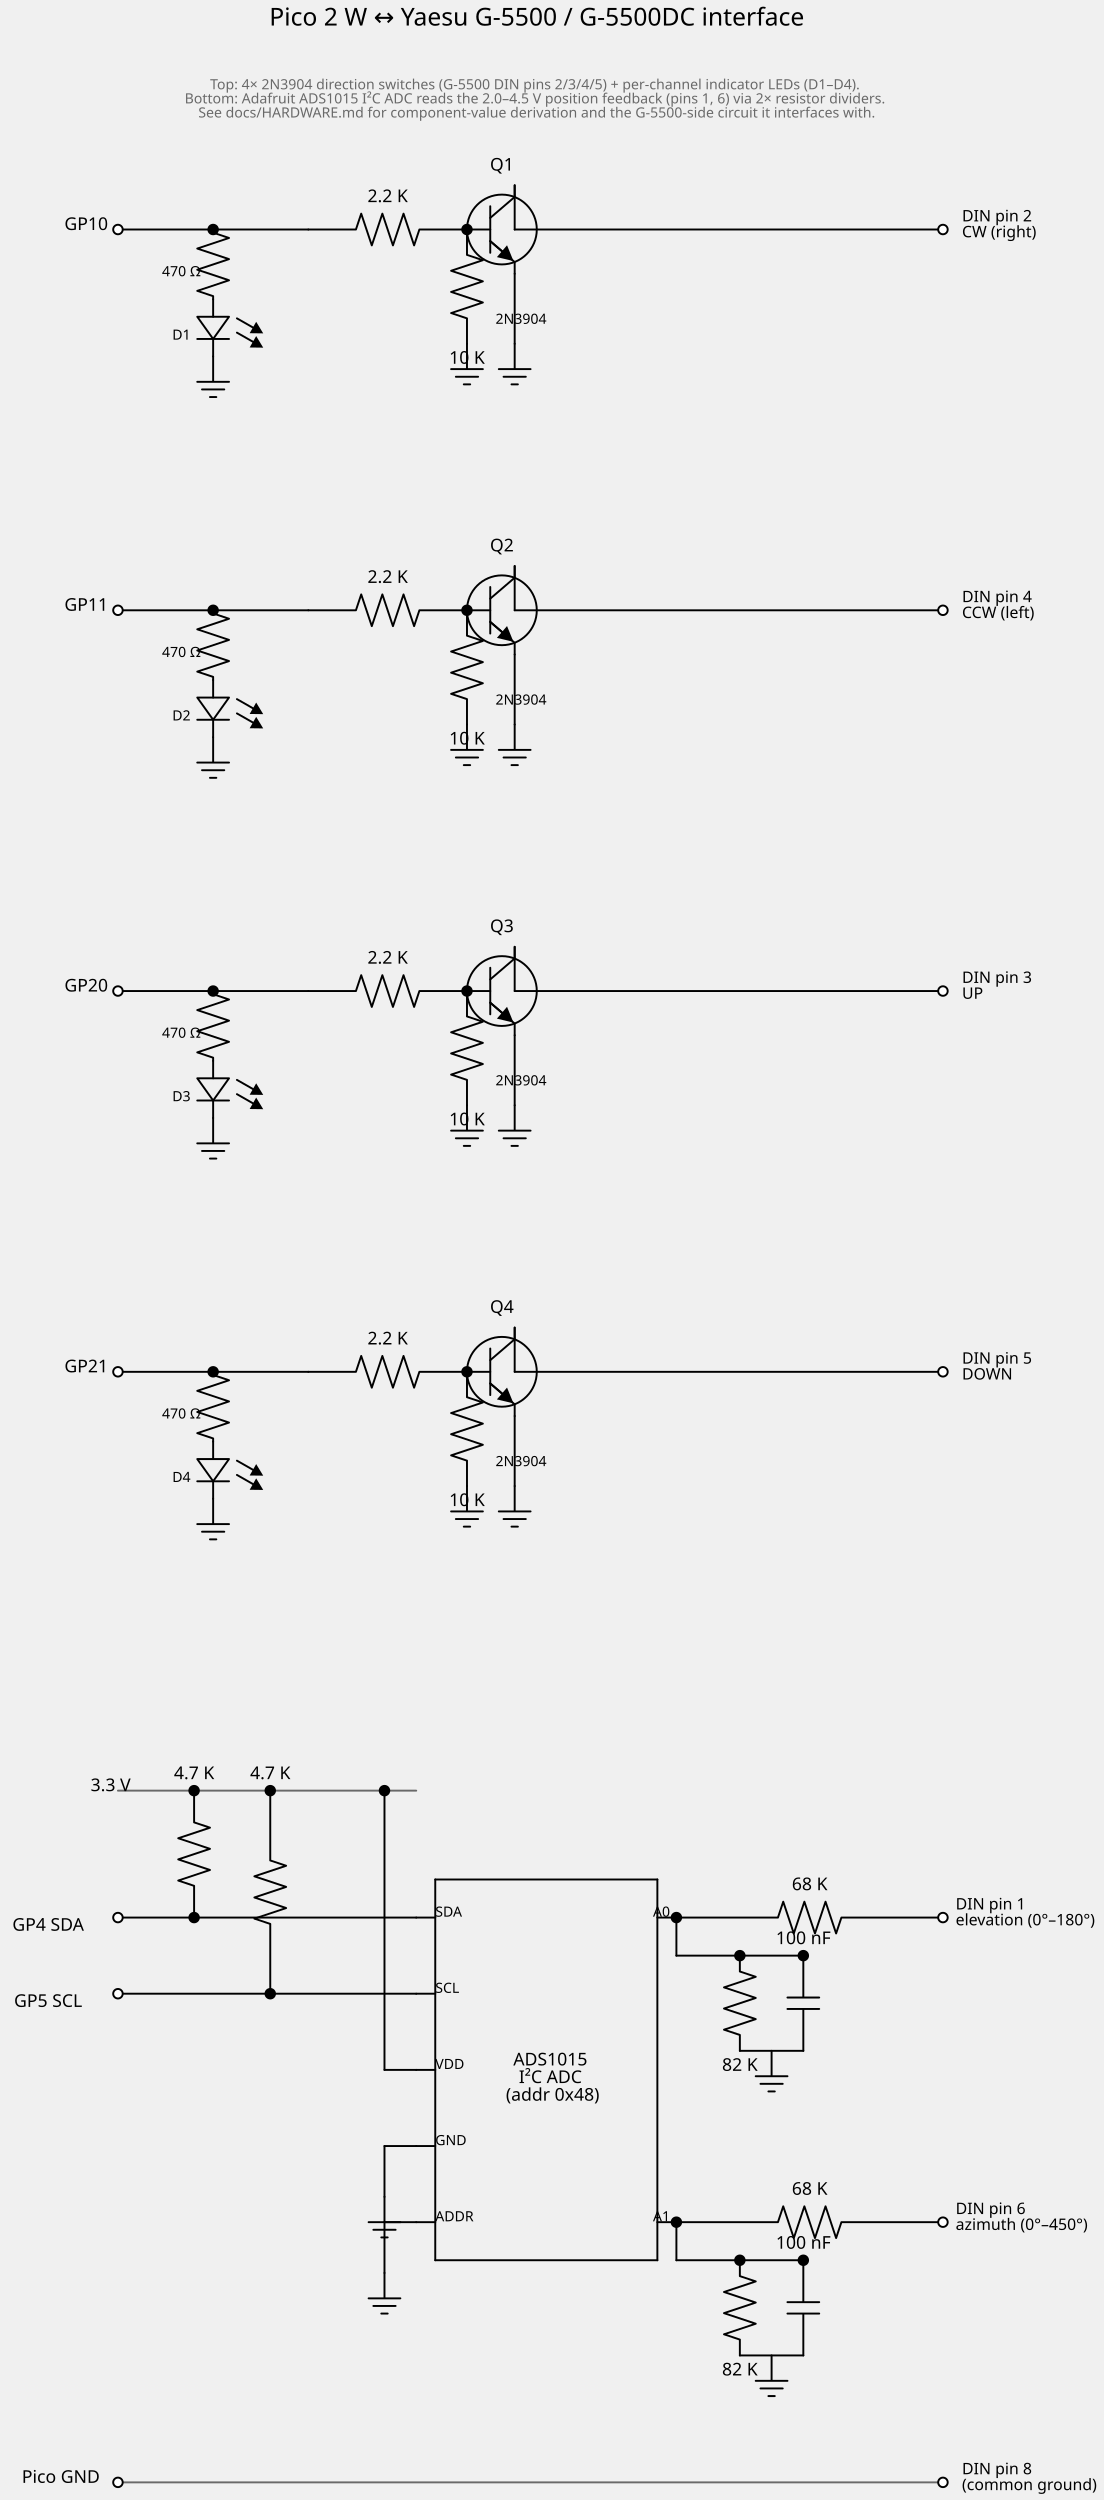
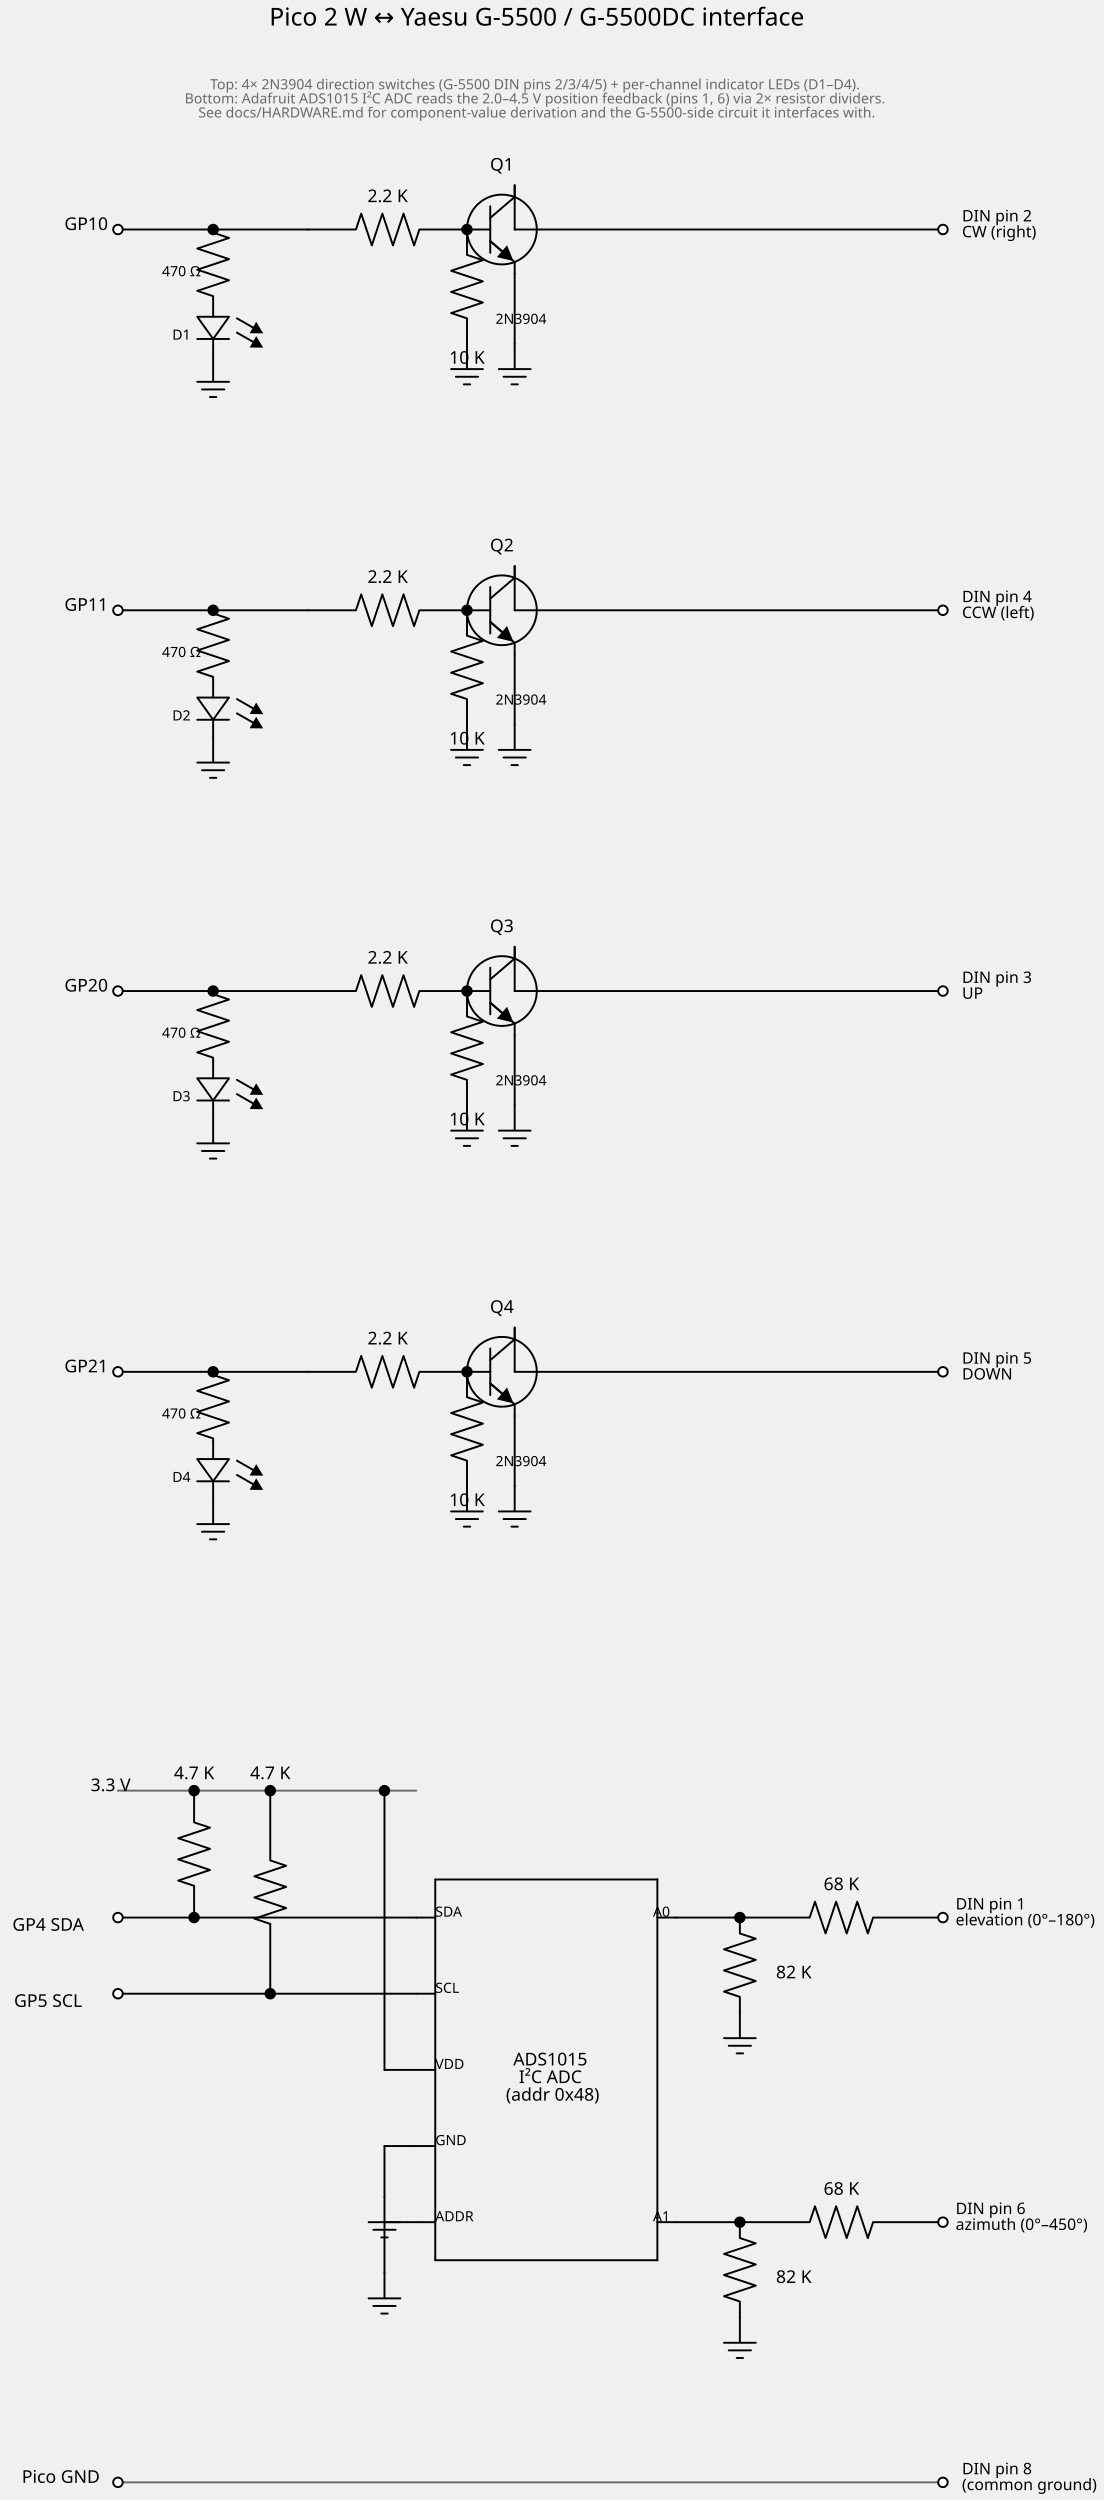
<svg xmlns="http://www.w3.org/2000/svg" xml:lang="en" height="1418.2pt" width="625.874pt" viewBox="-66.91 -130.2 625.874 1418.2">
  <polygon points="63,49.5 54,62.1 45,49.5 " style="stroke:black;fill:none;stroke-width:1.1;stroke-dasharray:-;stroke-linecap:round;stroke-linejoin:round;" />
  <circle cx="217.8" cy="-0.0" r="19.8" style="stroke:black;fill:none;stroke-width:1.1;stroke-dasharray:-;" />
  <polygon points="63,265.5 54,278.1 45,265.5 " style="stroke:black;fill:none;stroke-width:1.1;stroke-dasharray:-;stroke-linecap:round;stroke-linejoin:round;" />
  <circle cx="217.8" cy="216.0" r="19.8" style="stroke:black;fill:none;stroke-width:1.1;stroke-dasharray:-;" />
  <polygon points="63,481.5 54,494.1 45,481.5 " style="stroke:black;fill:none;stroke-width:1.1;stroke-dasharray:-;stroke-linecap:round;stroke-linejoin:round;" />
  <circle cx="217.8" cy="432.0" r="19.8" style="stroke:black;fill:none;stroke-width:1.1;stroke-dasharray:-;" />
  <polygon points="63,697.5 54,710.1 45,697.5 " style="stroke:black;fill:none;stroke-width:1.1;stroke-dasharray:-;stroke-linecap:round;stroke-linejoin:round;" />
  <circle cx="217.8" cy="648.0" r="19.8" style="stroke:black;fill:none;stroke-width:1.1;stroke-dasharray:-;" />
  <path d="M 0.0,-0.0 L 27.0,-0.0 L 54.0,-0.0" style="stroke:black;fill:none;stroke-width:1.1;stroke-dasharray:-;stroke-linecap:round;stroke-linejoin:round;" />
  <path d="M 54.0,-0.0 L 81.0,-0.0 L 108.0,-0.0" style="stroke:black;fill:none;stroke-width:1.1;stroke-dasharray:-;stroke-linecap:round;stroke-linejoin:round;" />
  <path d="M 54.0,-0.0 L 54.0,1.8 L 63.0,4.8 L 45.0,10.8 L 63.0,16.8 L 45.0,22.8 L 63,28.8 L 45,34.8 L 54,37.8 L 54,39.6" style="stroke:black;fill:none;stroke-width:1.1;stroke-dasharray:-;stroke-linecap:round;stroke-linejoin:round;" />
  <path d="M 54,39.6 L 54,49.5 M 63,62.1 L 45,62.1 M 54,62.1 L 54,72.0" style="stroke:black;fill:none;stroke-width:1.1;stroke-dasharray:-;stroke-linecap:round;stroke-linejoin:round;" />
  <path d="M 67.5,58.5 L 76.999,63.928" style="stroke:black;fill:none;stroke-width:1.1;stroke-dasharray:-;stroke-linecap:round;stroke-linejoin:round;" />
  <path d="M 81.514 66.508 L 75.57 66.428 L 78.428 61.427 Z" style="stroke:black;fill:black;stroke-linecap:butt;stroke-linejoin:miter;" />
  <path d="M 67.5,50.4 L 76.999,55.828" style="stroke:black;fill:none;stroke-width:1.1;stroke-dasharray:-;stroke-linecap:round;stroke-linejoin:round;" />
  <path d="M 81.514 58.408 L 75.57 58.328 L 78.428 53.327 Z" style="stroke:black;fill:black;stroke-linecap:butt;stroke-linejoin:miter;" />
  <path d="M 54,72.0 L 54,86.4 L 45,86.4 L 63,86.4 M 47.7,90.72 L 60.3,90.72 M 52.2,95.04 L 55.8,95.04" style="stroke:black;fill:none;stroke-width:1.1;stroke-dasharray:-;stroke-linecap:round;stroke-linejoin:round;" />
  <path d="M 108.0,-0.0 L 135.0,-0.0 L 138.0,-9.0 L 144.0,9.0 L 150,-9.0 L 156.0,9.0 L 162.0,-9.0 L 168,9.0 L 171.0,-0.0 L 198.0,-0.0" style="stroke:black;fill:none;stroke-width:1.1;stroke-dasharray:-;stroke-linecap:round;stroke-linejoin:round;" />
  <path d="M 198.0,-0.0 L 198.0,14.4 L 207.0,17.4 L 189.0,23.4 L 207.0,29.4 L 189.0,35.4 L 207.0,41.4 L 189.0,47.4 L 198.0,50.4 L 198.0,64.8" style="stroke:black;fill:none;stroke-width:1.1;stroke-dasharray:-;stroke-linecap:round;stroke-linejoin:round;" />
  <path d="M 198.0,64.8 L 198.0,79.2 L 189.0,79.2 L 207.0,79.2 M 191.7,83.52 L 204.3,83.52 M 196.2,87.84 L 199.8,87.84" style="stroke:black;fill:none;stroke-width:1.1;stroke-dasharray:-;stroke-linecap:round;stroke-linejoin:round;" />
  <path d="M 198.0,-0.0 L 211.2,-0.0" style="stroke:black;fill:none;stroke-width:1.1;stroke-dasharray:-;stroke-linecap:round;stroke-linejoin:round;" />
  <path d="M 211.2,-13.2 L 211.2,13.2" style="stroke:black;fill:none;stroke-width:1.1;stroke-dasharray:-;stroke-linecap:round;stroke-linejoin:round;" />
  <path d="M 211.2,-6.6 L 225.06,-18.48 L 225.06,-25.08" style="stroke:black;fill:none;stroke-width:1.1;stroke-dasharray:-;stroke-linecap:round;stroke-linejoin:round;" />
  <path d="M 211.2,6.6 L 225.06,18.48 L 225.06,25.08" style="stroke:black;fill:none;stroke-width:1.1;stroke-dasharray:-;stroke-linecap:round;stroke-linejoin:round;" />
  <path d="M 211.2,6.6 L 218.227,12.623" style="stroke:black;fill:none;stroke-width:1.1;stroke-dasharray:-;stroke-linecap:round;stroke-linejoin:round;" />
  <path d="M 223.541 17.178 L 215.884 15.356 L 220.57 9.89 Z" style="stroke:black;fill:black;stroke-linecap:butt;stroke-linejoin:miter;" />
  <path d="M 225.06,25.08 L 225.06,44.94 L 225.06,64.8" style="stroke:black;fill:none;stroke-width:1.1;stroke-dasharray:-;stroke-linecap:round;stroke-linejoin:round;" />
  <path d="M 225.06,64.8 L 225.06,79.2 L 216.06,79.2 L 234.06,79.2 M 218.76,83.52 L 231.36,83.52 M 223.26,87.84 L 226.86,87.84" style="stroke:black;fill:none;stroke-width:1.1;stroke-dasharray:-;stroke-linecap:round;stroke-linejoin:round;" />
  <path d="M 225.06,-25.08 L 225.06,-12.54 L 225.06,-0.0" style="stroke:black;fill:none;stroke-width:1.1;stroke-dasharray:-;stroke-linecap:round;stroke-linejoin:round;" />
  <path d="M 225.06,-0.0 L 346.53,-0.0 L 468.0,-0.0" style="stroke:black;fill:none;stroke-width:1.1;stroke-dasharray:-;stroke-linecap:round;stroke-linejoin:round;" />
  <path d="M 0.0,216.0 L 27.0,216.0 L 54.0,216.0" style="stroke:black;fill:none;stroke-width:1.1;stroke-dasharray:-;stroke-linecap:round;stroke-linejoin:round;" />
  <path d="M 54.0,216.0 L 81.0,216.0 L 108.0,216.0" style="stroke:black;fill:none;stroke-width:1.1;stroke-dasharray:-;stroke-linecap:round;stroke-linejoin:round;" />
  <path d="M 54.0,216.0 L 54.0,217.8 L 63.0,220.8 L 45.0,226.8 L 63.0,232.8 L 45.0,238.8 L 63,244.8 L 45,250.8 L 54,253.8 L 54,255.6" style="stroke:black;fill:none;stroke-width:1.1;stroke-dasharray:-;stroke-linecap:round;stroke-linejoin:round;" />
  <path d="M 54,255.6 L 54,265.5 M 63,278.1 L 45,278.1 M 54,278.1 L 54,288.0" style="stroke:black;fill:none;stroke-width:1.1;stroke-dasharray:-;stroke-linecap:round;stroke-linejoin:round;" />
  <path d="M 67.5,274.5 L 76.999,279.928" style="stroke:black;fill:none;stroke-width:1.1;stroke-dasharray:-;stroke-linecap:round;stroke-linejoin:round;" />
  <path d="M 81.514 282.508 L 75.57 282.428 L 78.428 277.427 Z" style="stroke:black;fill:black;stroke-linecap:butt;stroke-linejoin:miter;" />
  <path d="M 67.5,266.4 L 76.999,271.828" style="stroke:black;fill:none;stroke-width:1.1;stroke-dasharray:-;stroke-linecap:round;stroke-linejoin:round;" />
  <path d="M 81.514 274.408 L 75.57 274.328 L 78.428 269.327 Z" style="stroke:black;fill:black;stroke-linecap:butt;stroke-linejoin:miter;" />
  <path d="M 54,288.0 L 54,302.4 L 45,302.4 L 63,302.4 M 47.7,306.72 L 60.3,306.72 M 52.2,311.04 L 55.8,311.04" style="stroke:black;fill:none;stroke-width:1.1;stroke-dasharray:-;stroke-linecap:round;stroke-linejoin:round;" />
  <path d="M 108.0,216.0 L 135.0,216.0 L 138.0,207.0 L 144.0,225.0 L 150,207.0 L 156.0,225.0 L 162.0,207.0 L 168,225.0 L 171.0,216.0 L 198.0,216.0" style="stroke:black;fill:none;stroke-width:1.1;stroke-dasharray:-;stroke-linecap:round;stroke-linejoin:round;" />
  <path d="M 198.0,216.0 L 198.0,230.4 L 207.0,233.4 L 189.0,239.4 L 207.0,245.4 L 189.0,251.4 L 207.0,257.4 L 189.0,263.4 L 198.0,266.4 L 198.0,280.8" style="stroke:black;fill:none;stroke-width:1.1;stroke-dasharray:-;stroke-linecap:round;stroke-linejoin:round;" />
  <path d="M 198.0,280.8 L 198.0,295.2 L 189.0,295.2 L 207.0,295.2 M 191.7,299.52 L 204.3,299.52 M 196.2,303.84 L 199.8,303.84" style="stroke:black;fill:none;stroke-width:1.1;stroke-dasharray:-;stroke-linecap:round;stroke-linejoin:round;" />
  <path d="M 198.0,216.0 L 211.2,216.0" style="stroke:black;fill:none;stroke-width:1.1;stroke-dasharray:-;stroke-linecap:round;stroke-linejoin:round;" />
  <path d="M 211.2,202.8 L 211.2,229.2" style="stroke:black;fill:none;stroke-width:1.1;stroke-dasharray:-;stroke-linecap:round;stroke-linejoin:round;" />
  <path d="M 211.2,209.4 L 225.06,197.52 L 225.06,190.92" style="stroke:black;fill:none;stroke-width:1.1;stroke-dasharray:-;stroke-linecap:round;stroke-linejoin:round;" />
  <path d="M 211.2,222.6 L 225.06,234.48 L 225.06,241.08" style="stroke:black;fill:none;stroke-width:1.1;stroke-dasharray:-;stroke-linecap:round;stroke-linejoin:round;" />
  <path d="M 211.2,222.6 L 218.227,228.623" style="stroke:black;fill:none;stroke-width:1.1;stroke-dasharray:-;stroke-linecap:round;stroke-linejoin:round;" />
  <path d="M 223.541 233.178 L 215.884 231.356 L 220.57 225.89 Z" style="stroke:black;fill:black;stroke-linecap:butt;stroke-linejoin:miter;" />
  <path d="M 225.06,241.08 L 225.06,260.94 L 225.06,280.8" style="stroke:black;fill:none;stroke-width:1.1;stroke-dasharray:-;stroke-linecap:round;stroke-linejoin:round;" />
  <path d="M 225.06,280.8 L 225.06,295.2 L 216.06,295.2 L 234.06,295.2 M 218.76,299.52 L 231.36,299.52 M 223.26,303.84 L 226.86,303.84" style="stroke:black;fill:none;stroke-width:1.1;stroke-dasharray:-;stroke-linecap:round;stroke-linejoin:round;" />
  <path d="M 225.06,190.92 L 225.06,203.46 L 225.06,216.0" style="stroke:black;fill:none;stroke-width:1.1;stroke-dasharray:-;stroke-linecap:round;stroke-linejoin:round;" />
  <path d="M 225.06,216.0 L 346.53,216.0 L 468.0,216.0" style="stroke:black;fill:none;stroke-width:1.1;stroke-dasharray:-;stroke-linecap:round;stroke-linejoin:round;" />
  <path d="M 0.0,432.0 L 27.0,432.0 L 54.0,432.0" style="stroke:black;fill:none;stroke-width:1.1;stroke-dasharray:-;stroke-linecap:round;stroke-linejoin:round;" />
  <path d="M 54.0,432.0 L 81.0,432.0 L 108.0,432.0" style="stroke:black;fill:none;stroke-width:1.1;stroke-dasharray:-;stroke-linecap:round;stroke-linejoin:round;" />
  <path d="M 54.0,432.0 L 54.0,433.8 L 63.0,436.8 L 45.0,442.8 L 63.0,448.8 L 45.0,454.8 L 63,460.8 L 45,466.8 L 54,469.8 L 54,471.6" style="stroke:black;fill:none;stroke-width:1.1;stroke-dasharray:-;stroke-linecap:round;stroke-linejoin:round;" />
  <path d="M 54,471.6 L 54,481.5 M 63,494.1 L 45,494.1 M 54,494.1 L 54,504.0" style="stroke:black;fill:none;stroke-width:1.1;stroke-dasharray:-;stroke-linecap:round;stroke-linejoin:round;" />
  <path d="M 67.5,490.5 L 76.999,495.928" style="stroke:black;fill:none;stroke-width:1.1;stroke-dasharray:-;stroke-linecap:round;stroke-linejoin:round;" />
  <path d="M 81.514 498.508 L 75.57 498.428 L 78.428 493.427 Z" style="stroke:black;fill:black;stroke-linecap:butt;stroke-linejoin:miter;" />
  <path d="M 67.5,482.4 L 76.999,487.828" style="stroke:black;fill:none;stroke-width:1.1;stroke-dasharray:-;stroke-linecap:round;stroke-linejoin:round;" />
  <path d="M 81.514 490.408 L 75.57 490.328 L 78.428 485.327 Z" style="stroke:black;fill:black;stroke-linecap:butt;stroke-linejoin:miter;" />
  <path d="M 54,504.0 L 54,518.4 L 45,518.4 L 63,518.4 M 47.7,522.72 L 60.3,522.72 M 52.2,527.04 L 55.8,527.04" style="stroke:black;fill:none;stroke-width:1.1;stroke-dasharray:-;stroke-linecap:round;stroke-linejoin:round;" />
  <path d="M 108.0,432.0 L 135.0,432.0 L 138.0,423.0 L 144.0,441.0 L 150,423.0 L 156.0,441.0 L 162.0,423.0 L 168,441.0 L 171.0,432.0 L 198.0,432.0" style="stroke:black;fill:none;stroke-width:1.1;stroke-dasharray:-;stroke-linecap:round;stroke-linejoin:round;" />
  <path d="M 198.0,432.0 L 198.0,446.4 L 207.0,449.4 L 189.0,455.4 L 207.0,461.4 L 189.0,467.4 L 207.0,473.4 L 189.0,479.4 L 198.0,482.4 L 198.0,496.8" style="stroke:black;fill:none;stroke-width:1.1;stroke-dasharray:-;stroke-linecap:round;stroke-linejoin:round;" />
  <path d="M 198.0,496.8 L 198.0,511.2 L 189.0,511.2 L 207.0,511.2 M 191.7,515.52 L 204.3,515.52 M 196.2,519.84 L 199.8,519.84" style="stroke:black;fill:none;stroke-width:1.1;stroke-dasharray:-;stroke-linecap:round;stroke-linejoin:round;" />
  <path d="M 198.0,432.0 L 211.2,432.0" style="stroke:black;fill:none;stroke-width:1.1;stroke-dasharray:-;stroke-linecap:round;stroke-linejoin:round;" />
  <path d="M 211.2,418.8 L 211.2,445.2" style="stroke:black;fill:none;stroke-width:1.1;stroke-dasharray:-;stroke-linecap:round;stroke-linejoin:round;" />
  <path d="M 211.2,425.4 L 225.06,413.52 L 225.06,406.92" style="stroke:black;fill:none;stroke-width:1.1;stroke-dasharray:-;stroke-linecap:round;stroke-linejoin:round;" />
  <path d="M 211.2,438.6 L 225.06,450.48 L 225.06,457.08" style="stroke:black;fill:none;stroke-width:1.1;stroke-dasharray:-;stroke-linecap:round;stroke-linejoin:round;" />
  <path d="M 211.2,438.6 L 218.227,444.623" style="stroke:black;fill:none;stroke-width:1.1;stroke-dasharray:-;stroke-linecap:round;stroke-linejoin:round;" />
  <path d="M 223.541 449.178 L 215.884 447.356 L 220.57 441.89 Z" style="stroke:black;fill:black;stroke-linecap:butt;stroke-linejoin:miter;" />
  <path d="M 225.06,457.08 L 225.06,476.94 L 225.06,496.8" style="stroke:black;fill:none;stroke-width:1.1;stroke-dasharray:-;stroke-linecap:round;stroke-linejoin:round;" />
  <path d="M 225.06,496.8 L 225.06,511.2 L 216.06,511.2 L 234.06,511.2 M 218.76,515.52 L 231.36,515.52 M 223.26,519.84 L 226.86,519.84" style="stroke:black;fill:none;stroke-width:1.1;stroke-dasharray:-;stroke-linecap:round;stroke-linejoin:round;" />
  <path d="M 225.06,406.92 L 225.06,419.46 L 225.06,432.0" style="stroke:black;fill:none;stroke-width:1.1;stroke-dasharray:-;stroke-linecap:round;stroke-linejoin:round;" />
  <path d="M 225.06,432.0 L 346.53,432.0 L 468.0,432.0" style="stroke:black;fill:none;stroke-width:1.1;stroke-dasharray:-;stroke-linecap:round;stroke-linejoin:round;" />
  <path d="M 0.0,648.0 L 27.0,648.0 L 54.0,648.0" style="stroke:black;fill:none;stroke-width:1.1;stroke-dasharray:-;stroke-linecap:round;stroke-linejoin:round;" />
  <path d="M 54.0,648.0 L 81.0,648.0 L 108.0,648.0" style="stroke:black;fill:none;stroke-width:1.1;stroke-dasharray:-;stroke-linecap:round;stroke-linejoin:round;" />
  <path d="M 54.0,648.0 L 54.0,649.8 L 63.0,652.8 L 45.0,658.8 L 63.0,664.8 L 45.0,670.8 L 63,676.8 L 45,682.8 L 54,685.8 L 54,687.6" style="stroke:black;fill:none;stroke-width:1.1;stroke-dasharray:-;stroke-linecap:round;stroke-linejoin:round;" />
  <path d="M 54,687.6 L 54,697.5 M 63,710.1 L 45,710.1 M 54,710.1 L 54,720.0" style="stroke:black;fill:none;stroke-width:1.1;stroke-dasharray:-;stroke-linecap:round;stroke-linejoin:round;" />
  <path d="M 67.5,706.5 L 76.999,711.928" style="stroke:black;fill:none;stroke-width:1.1;stroke-dasharray:-;stroke-linecap:round;stroke-linejoin:round;" />
  <path d="M 81.514 714.508 L 75.57 714.428 L 78.428 709.427 Z" style="stroke:black;fill:black;stroke-linecap:butt;stroke-linejoin:miter;" />
  <path d="M 67.5,698.4 L 76.999,703.828" style="stroke:black;fill:none;stroke-width:1.1;stroke-dasharray:-;stroke-linecap:round;stroke-linejoin:round;" />
  <path d="M 81.514 706.408 L 75.57 706.328 L 78.428 701.327 Z" style="stroke:black;fill:black;stroke-linecap:butt;stroke-linejoin:miter;" />
  <path d="M 54,720.0 L 54,734.4 L 45,734.4 L 63,734.4 M 47.7,738.72 L 60.3,738.72 M 52.2,743.04 L 55.8,743.04" style="stroke:black;fill:none;stroke-width:1.1;stroke-dasharray:-;stroke-linecap:round;stroke-linejoin:round;" />
  <path d="M 108.0,648.0 L 135.0,648.0 L 138.0,639.0 L 144.0,657.0 L 150,639.0 L 156.0,657.0 L 162.0,639.0 L 168,657.0 L 171.0,648.0 L 198.0,648.0" style="stroke:black;fill:none;stroke-width:1.1;stroke-dasharray:-;stroke-linecap:round;stroke-linejoin:round;" />
  <path d="M 198.0,648.0 L 198.0,662.4 L 207.0,665.4 L 189.0,671.4 L 207.0,677.4 L 189.0,683.4 L 207.0,689.4 L 189.0,695.4 L 198.0,698.4 L 198.0,712.8" style="stroke:black;fill:none;stroke-width:1.1;stroke-dasharray:-;stroke-linecap:round;stroke-linejoin:round;" />
  <path d="M 198.0,712.8 L 198.0,727.2 L 189.0,727.2 L 207.0,727.2 M 191.7,731.52 L 204.3,731.52 M 196.2,735.84 L 199.8,735.84" style="stroke:black;fill:none;stroke-width:1.1;stroke-dasharray:-;stroke-linecap:round;stroke-linejoin:round;" />
  <path d="M 198.0,648.0 L 211.2,648.0" style="stroke:black;fill:none;stroke-width:1.1;stroke-dasharray:-;stroke-linecap:round;stroke-linejoin:round;" />
  <path d="M 211.2,634.8 L 211.2,661.2" style="stroke:black;fill:none;stroke-width:1.1;stroke-dasharray:-;stroke-linecap:round;stroke-linejoin:round;" />
  <path d="M 211.2,641.4 L 225.06,629.52 L 225.06,622.92" style="stroke:black;fill:none;stroke-width:1.1;stroke-dasharray:-;stroke-linecap:round;stroke-linejoin:round;" />
  <path d="M 211.2,654.6 L 225.06,666.48 L 225.06,673.08" style="stroke:black;fill:none;stroke-width:1.1;stroke-dasharray:-;stroke-linecap:round;stroke-linejoin:round;" />
  <path d="M 211.2,654.6 L 218.227,660.623" style="stroke:black;fill:none;stroke-width:1.1;stroke-dasharray:-;stroke-linecap:round;stroke-linejoin:round;" />
  <path d="M 223.541 665.178 L 215.884 663.356 L 220.57 657.89 Z" style="stroke:black;fill:black;stroke-linecap:butt;stroke-linejoin:miter;" />
  <path d="M 225.06,673.08 L 225.06,692.94 L 225.06,712.8" style="stroke:black;fill:none;stroke-width:1.1;stroke-dasharray:-;stroke-linecap:round;stroke-linejoin:round;" />
  <path d="M 225.06,712.8 L 225.06,727.2 L 216.06,727.2 L 234.06,727.2 M 218.76,731.52 L 231.36,731.52 M 223.26,735.84 L 226.86,735.84" style="stroke:black;fill:none;stroke-width:1.1;stroke-dasharray:-;stroke-linecap:round;stroke-linejoin:round;" />
  <path d="M 225.06,622.92 L 225.06,635.46 L 225.06,648.0" style="stroke:black;fill:none;stroke-width:1.1;stroke-dasharray:-;stroke-linecap:round;stroke-linejoin:round;" />
  <path d="M 225.06,648.0 L 346.53,648.0 L 468.0,648.0" style="stroke:black;fill:none;stroke-width:1.1;stroke-dasharray:-;stroke-linecap:round;stroke-linejoin:round;" />
  <path d="M 180.0,1152.0 L 243.0,1152.0 L 306.0,1152.0" style="stroke:black;fill:none;stroke-width:1.1;stroke-dasharray:-;stroke-linecap:round;stroke-linejoin:round;" />
  <path d="M 306.0,1152.0 L 306.0,1044.0 L 306.0,936.0" style="stroke:black;fill:none;stroke-width:1.1;stroke-dasharray:-;stroke-linecap:round;stroke-linejoin:round;" />
  <path d="M 306.0,936.0 L 243.0,936.0 L 180.0,936.0" style="stroke:black;fill:none;stroke-width:1.1;stroke-dasharray:-;stroke-linecap:round;stroke-linejoin:round;" />
  <path d="M 180.0,936.0 L 180.0,1044.0 L 180.0,1152.0" style="stroke:black;fill:none;stroke-width:1.1;stroke-dasharray:-;stroke-linecap:round;stroke-linejoin:round;" />
  <path d="M 169.2,957.6 L 174.6,957.6 L 180.0,957.6" style="stroke:black;fill:none;stroke-width:1.1;stroke-dasharray:-;stroke-linecap:round;stroke-linejoin:round;" />
  <path d="M 169.2,1000.8 L 174.6,1000.8 L 180.0,1000.8" style="stroke:black;fill:none;stroke-width:1.1;stroke-dasharray:-;stroke-linecap:round;stroke-linejoin:round;" />
  <path d="M 169.2,1044.0 L 174.6,1044.0 L 180.0,1044.0" style="stroke:black;fill:none;stroke-width:1.1;stroke-dasharray:-;stroke-linecap:round;stroke-linejoin:round;" />
  <path d="M 169.2,1087.2 L 174.6,1087.2 L 180.0,1087.2" style="stroke:black;fill:none;stroke-width:1.1;stroke-dasharray:-;stroke-linecap:round;stroke-linejoin:round;" />
  <path d="M 169.2,1130.4 L 174.6,1130.4 L 180.0,1130.4" style="stroke:black;fill:none;stroke-width:1.1;stroke-dasharray:-;stroke-linecap:round;stroke-linejoin:round;" />
  <path d="M 306.0,957.6 L 311.4,957.6 L 316.8,957.6" style="stroke:black;fill:none;stroke-width:1.1;stroke-dasharray:-;stroke-linecap:round;stroke-linejoin:round;" />
  <path d="M 306.0,1130.4 L 311.4,1130.4 L 316.8,1130.4" style="stroke:black;fill:none;stroke-width:1.1;stroke-dasharray:-;stroke-linecap:round;stroke-linejoin:round;" />
  <path d="M 169.2,957.6 L 84.6,957.6 L 0.0,957.6" style="stroke:black;fill:none;stroke-width:1.1;stroke-dasharray:-;stroke-linecap:round;stroke-linejoin:round;" />
  <path d="M 169.2,1000.8 L 84.6,1000.8 L 0.0,1000.8" style="stroke:black;fill:none;stroke-width:1.1;stroke-dasharray:-;stroke-linecap:round;stroke-linejoin:round;" />
  <path d="M 0.0,885.6 L 84.6,885.6 L 169.2,885.6" style="stroke:dimgray;fill:none;stroke-width:1.1;stroke-dasharray:-;stroke-linecap:round;stroke-linejoin:round;" />
  <path d="M 43.2,885.6 L 43.2,903.6 L 52.2,906.6 L 34.2,912.6 L 52.2,918.6 L 34.2,924.6 L 52.2,930.6 L 34.2,936.6 L 43.2,939.6 L 43.2,957.6" style="stroke:black;fill:none;stroke-width:1.1;stroke-dasharray:-;stroke-linecap:round;stroke-linejoin:round;" />
  <path d="M 86.4,885.6 L 86.4,925.2 L 95.4,928.2 L 77.4,934.2 L 95.4,940.2 L 77.4,946.2 L 95.4,952.2 L 77.4,958.2 L 86.4,961.2 L 86.4,1000.8" style="stroke:black;fill:none;stroke-width:1.1;stroke-dasharray:-;stroke-linecap:round;stroke-linejoin:round;" />
  <path d="M 169.2,1044.0 L 160.2,1044.0 L 151.2,1044.0" style="stroke:black;fill:none;stroke-width:1.1;stroke-dasharray:-;stroke-linecap:round;stroke-linejoin:round;" />
  <path d="M 151.2,1044.0 L 151.2,964.8 L 151.2,885.6" style="stroke:black;fill:none;stroke-width:1.1;stroke-dasharray:-;stroke-linecap:round;stroke-linejoin:round;" />
  <path d="M 169.2,1087.2 L 160.2,1087.2 L 151.2,1087.2" style="stroke:black;fill:none;stroke-width:1.1;stroke-dasharray:-;stroke-linecap:round;stroke-linejoin:round;" />
  <path d="M 151.2,1087.2 L 151.2,1101.6 L 151.2,1116.0" style="stroke:black;fill:none;stroke-width:1.1;stroke-dasharray:-;stroke-linecap:round;stroke-linejoin:round;" />
  <path d="M 151.2,1116.0 L 151.2,1130.4 L 142.2,1130.4 L 160.2,1130.4 M 144.9,1134.72 L 157.5,1134.72 M 149.4,1139.04 L 153.0,1139.04" style="stroke:black;fill:none;stroke-width:1.1;stroke-dasharray:-;stroke-linecap:round;stroke-linejoin:round;" />
  <path d="M 169.2,1130.4 L 160.2,1130.4 L 151.2,1130.4" style="stroke:black;fill:none;stroke-width:1.1;stroke-dasharray:-;stroke-linecap:round;stroke-linejoin:round;" />
  <path d="M 151.2,1130.4 L 151.2,1144.8 L 151.2,1159.2" style="stroke:black;fill:none;stroke-width:1.1;stroke-dasharray:-;stroke-linecap:round;stroke-linejoin:round;" />
  <path d="M 151.2,1159.2 L 151.2,1173.6 L 142.2,1173.6 L 160.2,1173.6 M 144.9,1177.92 L 157.5,1177.92 M 149.4,1182.24 L 153.0,1182.24" style="stroke:black;fill:none;stroke-width:1.1;stroke-dasharray:-;stroke-linecap:round;stroke-linejoin:round;" />
-   <path d="M 316.8,957.6 L 374.4,957.6 L 377.4,948.6 L 383.4,966.6 L 389.4,948.6 L 395.4,966.6 L 401.4,948.6 L 407.4,966.6 L 410.4,957.6 L 468.0,957.6" style="stroke:black;fill:none;stroke-width:1.1;stroke-dasharray:-;stroke-linecap:round;stroke-linejoin:round;" />
-   <path d="M 316.8,957.6 L 316.8,968.4 L 316.8,979.2" style="stroke:black;fill:none;stroke-width:1.1;stroke-dasharray:-;stroke-linecap:round;stroke-linejoin:round;" />
-   <path d="M 316.8,979.2 L 352.8,979.2 L 388.8,979.2" style="stroke:black;fill:none;stroke-width:1.1;stroke-dasharray:-;stroke-linecap:round;stroke-linejoin:round;" />
-   <path d="M 352.8,979.2 L 352.8,988.2 L 361.8,991.2 L 343.8,997.2 L 361.8,1003.2 L 343.8,1009.2 L 361.8,1015.2 L 343.8,1021.2 L 352.8,1024.2 L 352.8,1033.2" style="stroke:black;fill:none;stroke-width:1.1;stroke-dasharray:-;stroke-linecap:round;stroke-linejoin:round;" />
-   <path d="M 388.8,979.2 L 388.8,1002.96 M 397.8,1002.96 L 379.8,1002.96 M 397.8,1009.44 L 379.8,1009.44 M 388.8,1009.44 L 388.8,1033.2" style="stroke:black;fill:none;stroke-width:1.1;stroke-dasharray:-;stroke-linecap:round;stroke-linejoin:round;" />
-   <path d="M 352.8,1033.2 L 370.8,1033.2 L 388.8,1033.2" style="stroke:black;fill:none;stroke-width:1.1;stroke-dasharray:-;stroke-linecap:round;stroke-linejoin:round;" />
-   <path d="M 370.8,1033.2 L 370.8,1047.6 L 361.8,1047.6 L 379.8,1047.6 M 364.5,1051.92 L 377.1,1051.92 M 369.0,1056.24 L 372.6,1056.24" style="stroke:black;fill:none;stroke-width:1.1;stroke-dasharray:-;stroke-linecap:round;stroke-linejoin:round;" />
-   <path d="M 316.8,1130.4 L 374.4,1130.4 L 377.4,1121.4 L 383.4,1139.4 L 389.4,1121.4 L 395.4,1139.4 L 401.4,1121.4 L 407.4,1139.4 L 410.4,1130.4 L 468.0,1130.4" style="stroke:black;fill:none;stroke-width:1.1;stroke-dasharray:-;stroke-linecap:round;stroke-linejoin:round;" />
-   <path d="M 316.8,1130.4 L 316.8,1141.2 L 316.8,1152.0" style="stroke:black;fill:none;stroke-width:1.1;stroke-dasharray:-;stroke-linecap:round;stroke-linejoin:round;" />
-   <path d="M 316.8,1152.0 L 352.8,1152.0 L 388.8,1152.0" style="stroke:black;fill:none;stroke-width:1.1;stroke-dasharray:-;stroke-linecap:round;stroke-linejoin:round;" />
-   <path d="M 352.8,1152.0 L 352.8,1161.0 L 361.8,1164.0 L 343.8,1170.0 L 361.8,1176.0 L 343.8,1182.0 L 361.8,1188.0 L 343.8,1194.0 L 352.8,1197.0 L 352.8,1206.0" style="stroke:black;fill:none;stroke-width:1.1;stroke-dasharray:-;stroke-linecap:round;stroke-linejoin:round;" />
-   <path d="M 388.8,1152.0 L 388.8,1175.76 M 397.8,1175.76 L 379.8,1175.76 M 397.8,1182.24 L 379.8,1182.24 M 388.8,1182.24 L 388.8,1206.0" style="stroke:black;fill:none;stroke-width:1.1;stroke-dasharray:-;stroke-linecap:round;stroke-linejoin:round;" />
-   <path d="M 352.8,1206.0 L 370.8,1206.0 L 388.8,1206.0" style="stroke:black;fill:none;stroke-width:1.1;stroke-dasharray:-;stroke-linecap:round;stroke-linejoin:round;" />
-   <path d="M 370.8,1206.0 L 370.8,1220.4 L 361.8,1220.4 L 379.8,1220.4 M 364.5,1224.72 L 377.1,1224.72 M 369.0,1229.04 L 372.6,1229.04" style="stroke:black;fill:none;stroke-width:1.1;stroke-dasharray:-;stroke-linecap:round;stroke-linejoin:round;" />
+   <path d="M 316.8,957.6 L 334.8,957.6 L 352.8,957.6" style="stroke:black;fill:none;stroke-width:1.1;stroke-dasharray:-;stroke-linecap:round;stroke-linejoin:round;" />
+   <path d="M 352.8,957.6 L 392.4,957.6 L 395.4,948.6 L 401.4,966.6 L 407.4,948.6 L 413.4,966.6 L 419.4,948.6 L 425.4,966.6 L 428.4,957.6 L 468.0,957.6" style="stroke:black;fill:none;stroke-width:1.1;stroke-dasharray:-;stroke-linecap:round;stroke-linejoin:round;" />
+   <path d="M 352.8,957.6 L 352.8,966.6 L 361.8,969.6 L 343.8,975.6 L 361.8,981.6 L 343.8,987.6 L 361.8,993.6 L 343.8,999.6 L 352.8,1002.6 L 352.8,1011.6" style="stroke:black;fill:none;stroke-width:1.1;stroke-dasharray:-;stroke-linecap:round;stroke-linejoin:round;" />
+   <path d="M 352.8,1011.6 L 352.8,1026.0 L 343.8,1026.0 L 361.8,1026.0 M 346.5,1030.32 L 359.1,1030.32 M 351.0,1034.64 L 354.6,1034.64" style="stroke:black;fill:none;stroke-width:1.1;stroke-dasharray:-;stroke-linecap:round;stroke-linejoin:round;" />
+   <path d="M 316.8,1130.4 L 334.8,1130.4 L 352.8,1130.4" style="stroke:black;fill:none;stroke-width:1.1;stroke-dasharray:-;stroke-linecap:round;stroke-linejoin:round;" />
+   <path d="M 352.8,1130.4 L 392.4,1130.4 L 395.4,1121.4 L 401.4,1139.4 L 407.4,1121.4 L 413.4,1139.4 L 419.4,1121.4 L 425.4,1139.4 L 428.4,1130.4 L 468.0,1130.4" style="stroke:black;fill:none;stroke-width:1.1;stroke-dasharray:-;stroke-linecap:round;stroke-linejoin:round;" />
+   <path d="M 352.8,1130.4 L 352.8,1139.4 L 361.8,1142.4 L 343.8,1148.4 L 361.8,1154.4 L 343.8,1160.4 L 361.8,1166.4 L 343.8,1172.4 L 352.8,1175.4 L 352.8,1184.4" style="stroke:black;fill:none;stroke-width:1.1;stroke-dasharray:-;stroke-linecap:round;stroke-linejoin:round;" />
+   <path d="M 352.8,1184.4 L 352.8,1198.8 L 343.8,1198.8 L 361.8,1198.8 M 346.5,1203.12 L 359.1,1203.12 M 351.0,1207.44 L 354.6,1207.44" style="stroke:black;fill:none;stroke-width:1.1;stroke-dasharray:-;stroke-linecap:round;stroke-linejoin:round;" />
  <path d="M 0.0,1278.0 L 234.0,1278.0 L 468.0,1278.0" style="stroke:dimgray;fill:none;stroke-width:1.1;stroke-dasharray:-;stroke-linecap:round;stroke-linejoin:round;" />
  <text x="237.6" y="-125.6" dominant-baseline="ideographic" fill="black" font-size="14" font-family="sans" text-anchor="middle">
    <tspan x="237.6" dy="14">Pico 2 W ↔ Yaesu G-5500 / G-5500DC interface</tspan>
  </text>
  <text x="237.6" y="-85.2" dominant-baseline="ideographic" fill="dimgray" font-size="8" font-family="sans" text-anchor="middle">
    <tspan x="237.6" dy="8">Top: 4× 2N3904 direction switches (G-5500 DIN pins 2/3/4/5) + per-channel indicator LEDs (D1–D4).</tspan>
    <tspan x="237.6" dy="8">Bottom: Adafruit ADS1015 I²C ADC reads the 2.0–4.5 V position feedback (pins 1, 6) via 2× resistor dividers.</tspan>
    <tspan x="237.6" dy="8">See docs/HARDWARE.md for component-value derivation and the G-5500-side circuit it interfaces with.</tspan>
  </text>
  <text x="-18.0" y="-13.6" dominant-baseline="central" fill="black" font-size="10" font-family="sans" text-anchor="middle">
    <tspan x="-18.0" dy="10">GP10</tspan>
  </text>
  <text x="36.0" y="15.4" dominant-baseline="central" fill="black" font-size="8" font-family="sans" text-anchor="middle">
    <tspan x="36.0" dy="8">470 Ω</tspan>
  </text>
  <text x="36.0" y="51.4" dominant-baseline="central" fill="black" font-size="8" font-family="sans" text-anchor="middle">
    <tspan x="36.0" dy="8">D1</tspan>
  </text>
  <text x="153.0" y="-22.6" dominant-baseline="ideographic" fill="black" font-size="10" font-family="sans" text-anchor="middle">
    <tspan x="153.0" dy="10">2.2 K</tspan>
  </text>
  <text x="198.0" y="58.4" dominant-baseline="hanging" fill="black" font-size="10" font-family="sans" text-anchor="middle">
    <tspan x="198.0" dy="10">10 K</tspan>
  </text>
  <text x="217.8" y="-40.48" dominant-baseline="ideographic" fill="black" font-size="10" font-family="sans" text-anchor="middle">
    <tspan x="217.8" dy="10">Q1</tspan>
  </text>
  <text x="228.66" y="42.4" dominant-baseline="central" fill="black" font-size="8" font-family="sans" text-anchor="middle">
    <tspan x="228.66" dy="8">2N3904</tspan>
  </text>
  <text x="478.8" y="-17.1" dominant-baseline="central" fill="black" font-size="9" font-family="sans" text-anchor="start">
    <tspan x="478.8" dy="9">DIN pin 2</tspan>
    <tspan x="478.8" dy="9">CW  (right)</tspan>
  </text>
  <text x="-18.0" y="202.4" dominant-baseline="central" fill="black" font-size="10" font-family="sans" text-anchor="middle">
    <tspan x="-18.0" dy="10">GP11</tspan>
  </text>
  <text x="36.0" y="231.4" dominant-baseline="central" fill="black" font-size="8" font-family="sans" text-anchor="middle">
    <tspan x="36.0" dy="8">470 Ω</tspan>
  </text>
  <text x="36.0" y="267.4" dominant-baseline="central" fill="black" font-size="8" font-family="sans" text-anchor="middle">
    <tspan x="36.0" dy="8">D2</tspan>
  </text>
  <text x="153.0" y="193.4" dominant-baseline="ideographic" fill="black" font-size="10" font-family="sans" text-anchor="middle">
    <tspan x="153.0" dy="10">2.2 K</tspan>
  </text>
  <text x="198.0" y="274.4" dominant-baseline="hanging" fill="black" font-size="10" font-family="sans" text-anchor="middle">
    <tspan x="198.0" dy="10">10 K</tspan>
  </text>
  <text x="217.8" y="175.52" dominant-baseline="ideographic" fill="black" font-size="10" font-family="sans" text-anchor="middle">
    <tspan x="217.8" dy="10">Q2</tspan>
  </text>
  <text x="228.66" y="258.4" dominant-baseline="central" fill="black" font-size="8" font-family="sans" text-anchor="middle">
    <tspan x="228.66" dy="8">2N3904</tspan>
  </text>
  <text x="478.8" y="198.9" dominant-baseline="central" fill="black" font-size="9" font-family="sans" text-anchor="start">
    <tspan x="478.8" dy="9">DIN pin 4</tspan>
    <tspan x="478.8" dy="9">CCW (left)</tspan>
  </text>
  <text x="-18.0" y="418.4" dominant-baseline="central" fill="black" font-size="10" font-family="sans" text-anchor="middle">
    <tspan x="-18.0" dy="10">GP20</tspan>
  </text>
  <text x="36.0" y="447.4" dominant-baseline="central" fill="black" font-size="8" font-family="sans" text-anchor="middle">
    <tspan x="36.0" dy="8">470 Ω</tspan>
  </text>
  <text x="36.0" y="483.4" dominant-baseline="central" fill="black" font-size="8" font-family="sans" text-anchor="middle">
    <tspan x="36.0" dy="8">D3</tspan>
  </text>
  <text x="153.0" y="409.4" dominant-baseline="ideographic" fill="black" font-size="10" font-family="sans" text-anchor="middle">
    <tspan x="153.0" dy="10">2.2 K</tspan>
  </text>
  <text x="198.0" y="490.4" dominant-baseline="hanging" fill="black" font-size="10" font-family="sans" text-anchor="middle">
    <tspan x="198.0" dy="10">10 K</tspan>
  </text>
  <text x="217.8" y="391.52" dominant-baseline="ideographic" fill="black" font-size="10" font-family="sans" text-anchor="middle">
    <tspan x="217.8" dy="10">Q3</tspan>
  </text>
  <text x="228.66" y="474.4" dominant-baseline="central" fill="black" font-size="8" font-family="sans" text-anchor="middle">
    <tspan x="228.66" dy="8">2N3904</tspan>
  </text>
  <text x="478.8" y="414.9" dominant-baseline="central" fill="black" font-size="9" font-family="sans" text-anchor="start">
    <tspan x="478.8" dy="9">DIN pin 3</tspan>
    <tspan x="478.8" dy="9">UP</tspan>
  </text>
  <text x="-18.0" y="634.4" dominant-baseline="central" fill="black" font-size="10" font-family="sans" text-anchor="middle">
    <tspan x="-18.0" dy="10">GP21</tspan>
  </text>
  <text x="36.0" y="663.4" dominant-baseline="central" fill="black" font-size="8" font-family="sans" text-anchor="middle">
    <tspan x="36.0" dy="8">470 Ω</tspan>
  </text>
  <text x="36.0" y="699.4" dominant-baseline="central" fill="black" font-size="8" font-family="sans" text-anchor="middle">
    <tspan x="36.0" dy="8">D4</tspan>
  </text>
  <text x="153.0" y="625.4" dominant-baseline="ideographic" fill="black" font-size="10" font-family="sans" text-anchor="middle">
    <tspan x="153.0" dy="10">2.2 K</tspan>
  </text>
  <text x="198.0" y="706.4" dominant-baseline="hanging" fill="black" font-size="10" font-family="sans" text-anchor="middle">
    <tspan x="198.0" dy="10">10 K</tspan>
  </text>
  <text x="217.8" y="607.52" dominant-baseline="ideographic" fill="black" font-size="10" font-family="sans" text-anchor="middle">
    <tspan x="217.8" dy="10">Q4</tspan>
  </text>
  <text x="228.66" y="690.4" dominant-baseline="central" fill="black" font-size="8" font-family="sans" text-anchor="middle">
    <tspan x="228.66" dy="8">2N3904</tspan>
  </text>
  <text x="478.8" y="630.9" dominant-baseline="central" fill="black" font-size="9" font-family="sans" text-anchor="start">
    <tspan x="478.8" dy="9">DIN pin 5</tspan>
    <tspan x="478.8" dy="9">DOWN</tspan>
  </text>
  <text x="246.6" y="1027.6" dominant-baseline="central" fill="black" font-size="10" font-family="sans" text-anchor="middle">
    <tspan x="246.6" dy="10">ADS1015</tspan>
    <tspan x="246.6" dy="10">I²C ADC</tspan>
    <tspan x="246.6" dy="10">(addr 0x48)</tspan>
  </text>
  <text x="180.0" y="946.0" dominant-baseline="central" fill="black" font-size="8" font-family="sans" text-anchor="start">
    <tspan x="180.0" dy="8">SDA</tspan>
  </text>
  <text x="180.0" y="989.2" dominant-baseline="central" fill="black" font-size="8" font-family="sans" text-anchor="start">
    <tspan x="180.0" dy="8">SCL</tspan>
  </text>
  <text x="180.0" y="1032.4" dominant-baseline="central" fill="black" font-size="8" font-family="sans" text-anchor="start">
    <tspan x="180.0" dy="8">VDD</tspan>
  </text>
  <text x="180.0" y="1075.6" dominant-baseline="central" fill="black" font-size="8" font-family="sans" text-anchor="start">
    <tspan x="180.0" dy="8">GND</tspan>
  </text>
  <text x="180.0" y="1118.8" dominant-baseline="central" fill="black" font-size="8" font-family="sans" text-anchor="start">
    <tspan x="180.0" dy="8">ADDR</tspan>
  </text>
  <text x="313.2" y="946.0" dominant-baseline="central" fill="black" font-size="8" font-family="sans" text-anchor="end">
    <tspan x="313.2" dy="8">A0</tspan>
  </text>
  <text x="313.2" y="1118.8" dominant-baseline="central" fill="black" font-size="8" font-family="sans" text-anchor="end">
    <tspan x="313.2" dy="8">A1</tspan>
  </text>
  <text x="-39.6" y="951.2" dominant-baseline="central" fill="black" font-size="10" font-family="sans" text-anchor="middle">
    <tspan x="-39.6" dy="10">GP4  SDA</tspan>
  </text>
  <text x="-39.6" y="994.4" dominant-baseline="central" fill="black" font-size="10" font-family="sans" text-anchor="middle">
    <tspan x="-39.6" dy="10">GP5  SCL</tspan>
  </text>
  <text x="7.2" y="872.0" dominant-baseline="central" fill="black" font-size="10" font-family="sans" text-anchor="end">
    <tspan x="7.2" dy="10">3.3 V</tspan>
  </text>
  <text x="43.2" y="872.0" dominant-baseline="ideographic" fill="black" font-size="10" font-family="sans" text-anchor="middle">
    <tspan x="43.2" dy="10">4.7 K</tspan>
  </text>
  <text x="86.4" y="872.0" dominant-baseline="ideographic" fill="black" font-size="10" font-family="sans" text-anchor="middle">
    <tspan x="86.4" dy="10">4.7 K</tspan>
  </text>
-   <text x="392.4" y="935.0" dominant-baseline="ideographic" fill="black" font-size="10" font-family="sans" text-anchor="middle">
-     <tspan x="392.4" dy="10">68 K</tspan>
+   <text x="410.4" y="935.0" dominant-baseline="ideographic" fill="black" font-size="10" font-family="sans" text-anchor="middle">
+     <tspan x="410.4" dy="10">68 K</tspan>
  </text>
  <text x="475.2" y="940.5" dominant-baseline="central" fill="black" font-size="9" font-family="sans" text-anchor="start">
    <tspan x="475.2" dy="9">DIN pin 1</tspan>
    <tspan x="475.2" dy="9">elevation (0°–180°)</tspan>
  </text>
-   <text x="352.8" y="1026.8" dominant-baseline="hanging" fill="black" font-size="10" font-family="sans" text-anchor="middle">
-     <tspan x="352.8" dy="10">82 K</tspan>
-   </text>
-   <text x="388.8" y="965.6" dominant-baseline="ideographic" fill="black" font-size="10" font-family="sans" text-anchor="middle">
-     <tspan x="388.8" dy="10">100 nF</tspan>
-   </text>
-   <text x="392.4" y="1107.8" dominant-baseline="ideographic" fill="black" font-size="10" font-family="sans" text-anchor="middle">
-     <tspan x="392.4" dy="10">68 K</tspan>
+   <text x="383.4" y="978.2" dominant-baseline="central" fill="black" font-size="10" font-family="sans" text-anchor="middle">
+     <tspan x="383.4" dy="10">82 K</tspan>
+   </text>
+   <text x="410.4" y="1107.8" dominant-baseline="ideographic" fill="black" font-size="10" font-family="sans" text-anchor="middle">
+     <tspan x="410.4" dy="10">68 K</tspan>
  </text>
  <text x="475.2" y="1113.3" dominant-baseline="central" fill="black" font-size="9" font-family="sans" text-anchor="start">
    <tspan x="475.2" dy="9">DIN pin 6</tspan>
    <tspan x="475.2" dy="9">azimuth   (0°–450°)</tspan>
  </text>
-   <text x="352.8" y="1199.6" dominant-baseline="hanging" fill="black" font-size="10" font-family="sans" text-anchor="middle">
-     <tspan x="352.8" dy="10">82 K</tspan>
-   </text>
-   <text x="388.8" y="1138.4" dominant-baseline="ideographic" fill="black" font-size="10" font-family="sans" text-anchor="middle">
-     <tspan x="388.8" dy="10">100 nF</tspan>
+   <text x="383.4" y="1151.0" dominant-baseline="central" fill="black" font-size="10" font-family="sans" text-anchor="middle">
+     <tspan x="383.4" dy="10">82 K</tspan>
  </text>
  <text x="-32.4" y="1264.4" dominant-baseline="central" fill="black" font-size="10" font-family="sans" text-anchor="middle">
    <tspan x="-32.4" dy="10">Pico GND</tspan>
  </text>
  <text x="478.8" y="1260.9" dominant-baseline="central" fill="black" font-size="9" font-family="sans" text-anchor="start">
    <tspan x="478.8" dy="9">DIN pin 8</tspan>
    <tspan x="478.8" dy="9">(common ground)</tspan>
  </text>
  <circle cx="0.0" cy="-0.0" r="2.7" style="stroke:black;fill:white;stroke-width:1.1;stroke-dasharray:-;" />
  <circle cx="54.0" cy="-0.0" r="2.7" style="stroke:black;fill:black;stroke-width:1.1;stroke-dasharray:-;" />
  <circle cx="198.0" cy="-0.0" r="2.7" style="stroke:black;fill:black;stroke-width:1.1;stroke-dasharray:-;" />
  <circle cx="468.0" cy="-0.0" r="2.7" style="stroke:black;fill:white;stroke-width:1.1;stroke-dasharray:-;" />
  <circle cx="0.0" cy="216.0" r="2.7" style="stroke:black;fill:white;stroke-width:1.1;stroke-dasharray:-;" />
  <circle cx="54.0" cy="216.0" r="2.7" style="stroke:black;fill:black;stroke-width:1.1;stroke-dasharray:-;" />
  <circle cx="198.0" cy="216.0" r="2.7" style="stroke:black;fill:black;stroke-width:1.1;stroke-dasharray:-;" />
  <circle cx="468.0" cy="216.0" r="2.7" style="stroke:black;fill:white;stroke-width:1.1;stroke-dasharray:-;" />
  <circle cx="0.0" cy="432.0" r="2.7" style="stroke:black;fill:white;stroke-width:1.1;stroke-dasharray:-;" />
  <circle cx="54.0" cy="432.0" r="2.7" style="stroke:black;fill:black;stroke-width:1.1;stroke-dasharray:-;" />
  <circle cx="198.0" cy="432.0" r="2.7" style="stroke:black;fill:black;stroke-width:1.1;stroke-dasharray:-;" />
  <circle cx="468.0" cy="432.0" r="2.7" style="stroke:black;fill:white;stroke-width:1.1;stroke-dasharray:-;" />
  <circle cx="0.0" cy="648.0" r="2.7" style="stroke:black;fill:white;stroke-width:1.1;stroke-dasharray:-;" />
  <circle cx="54.0" cy="648.0" r="2.7" style="stroke:black;fill:black;stroke-width:1.1;stroke-dasharray:-;" />
  <circle cx="198.0" cy="648.0" r="2.7" style="stroke:black;fill:black;stroke-width:1.1;stroke-dasharray:-;" />
  <circle cx="468.0" cy="648.0" r="2.7" style="stroke:black;fill:white;stroke-width:1.1;stroke-dasharray:-;" />
  <circle cx="0.0" cy="957.6" r="2.7" style="stroke:black;fill:white;stroke-width:1.1;stroke-dasharray:-;" />
  <circle cx="0.0" cy="1000.8" r="2.7" style="stroke:black;fill:white;stroke-width:1.1;stroke-dasharray:-;" />
  <circle cx="43.2" cy="885.6" r="2.7" style="stroke:black;fill:black;stroke-width:1.1;stroke-dasharray:-;" />
  <circle cx="43.2" cy="957.6" r="2.7" style="stroke:black;fill:black;stroke-width:1.1;stroke-dasharray:-;" />
  <circle cx="86.4" cy="885.6" r="2.7" style="stroke:black;fill:black;stroke-width:1.1;stroke-dasharray:-;" />
  <circle cx="86.4" cy="1000.8" r="2.7" style="stroke:black;fill:black;stroke-width:1.1;stroke-dasharray:-;" />
  <circle cx="151.2" cy="885.6" r="2.7" style="stroke:black;fill:black;stroke-width:1.1;stroke-dasharray:-;" />
-   <circle cx="316.8" cy="957.6" r="2.7" style="stroke:black;fill:black;stroke-width:1.1;stroke-dasharray:-;" />
+   <circle cx="352.8" cy="957.6" r="2.7" style="stroke:black;fill:black;stroke-width:1.1;stroke-dasharray:-;" />
  <circle cx="468.0" cy="957.6" r="2.7" style="stroke:black;fill:white;stroke-width:1.1;stroke-dasharray:-;" />
-   <circle cx="352.8" cy="979.2" r="2.7" style="stroke:black;fill:black;stroke-width:1.1;stroke-dasharray:-;" />
-   <circle cx="388.8" cy="979.2" r="2.7" style="stroke:black;fill:black;stroke-width:1.1;stroke-dasharray:-;" />
-   <circle cx="316.8" cy="1130.4" r="2.7" style="stroke:black;fill:black;stroke-width:1.1;stroke-dasharray:-;" />
+   <circle cx="352.8" cy="1130.4" r="2.7" style="stroke:black;fill:black;stroke-width:1.1;stroke-dasharray:-;" />
  <circle cx="468.0" cy="1130.4" r="2.7" style="stroke:black;fill:white;stroke-width:1.1;stroke-dasharray:-;" />
-   <circle cx="352.8" cy="1152.0" r="2.7" style="stroke:black;fill:black;stroke-width:1.1;stroke-dasharray:-;" />
-   <circle cx="388.8" cy="1152.0" r="2.7" style="stroke:black;fill:black;stroke-width:1.1;stroke-dasharray:-;" />
  <circle cx="0.0" cy="1278.0" r="2.7" style="stroke:black;fill:white;stroke-width:1.1;stroke-dasharray:-;" />
  <circle cx="468.0" cy="1278.0" r="2.7" style="stroke:black;fill:white;stroke-width:1.1;stroke-dasharray:-;" />
</svg>
